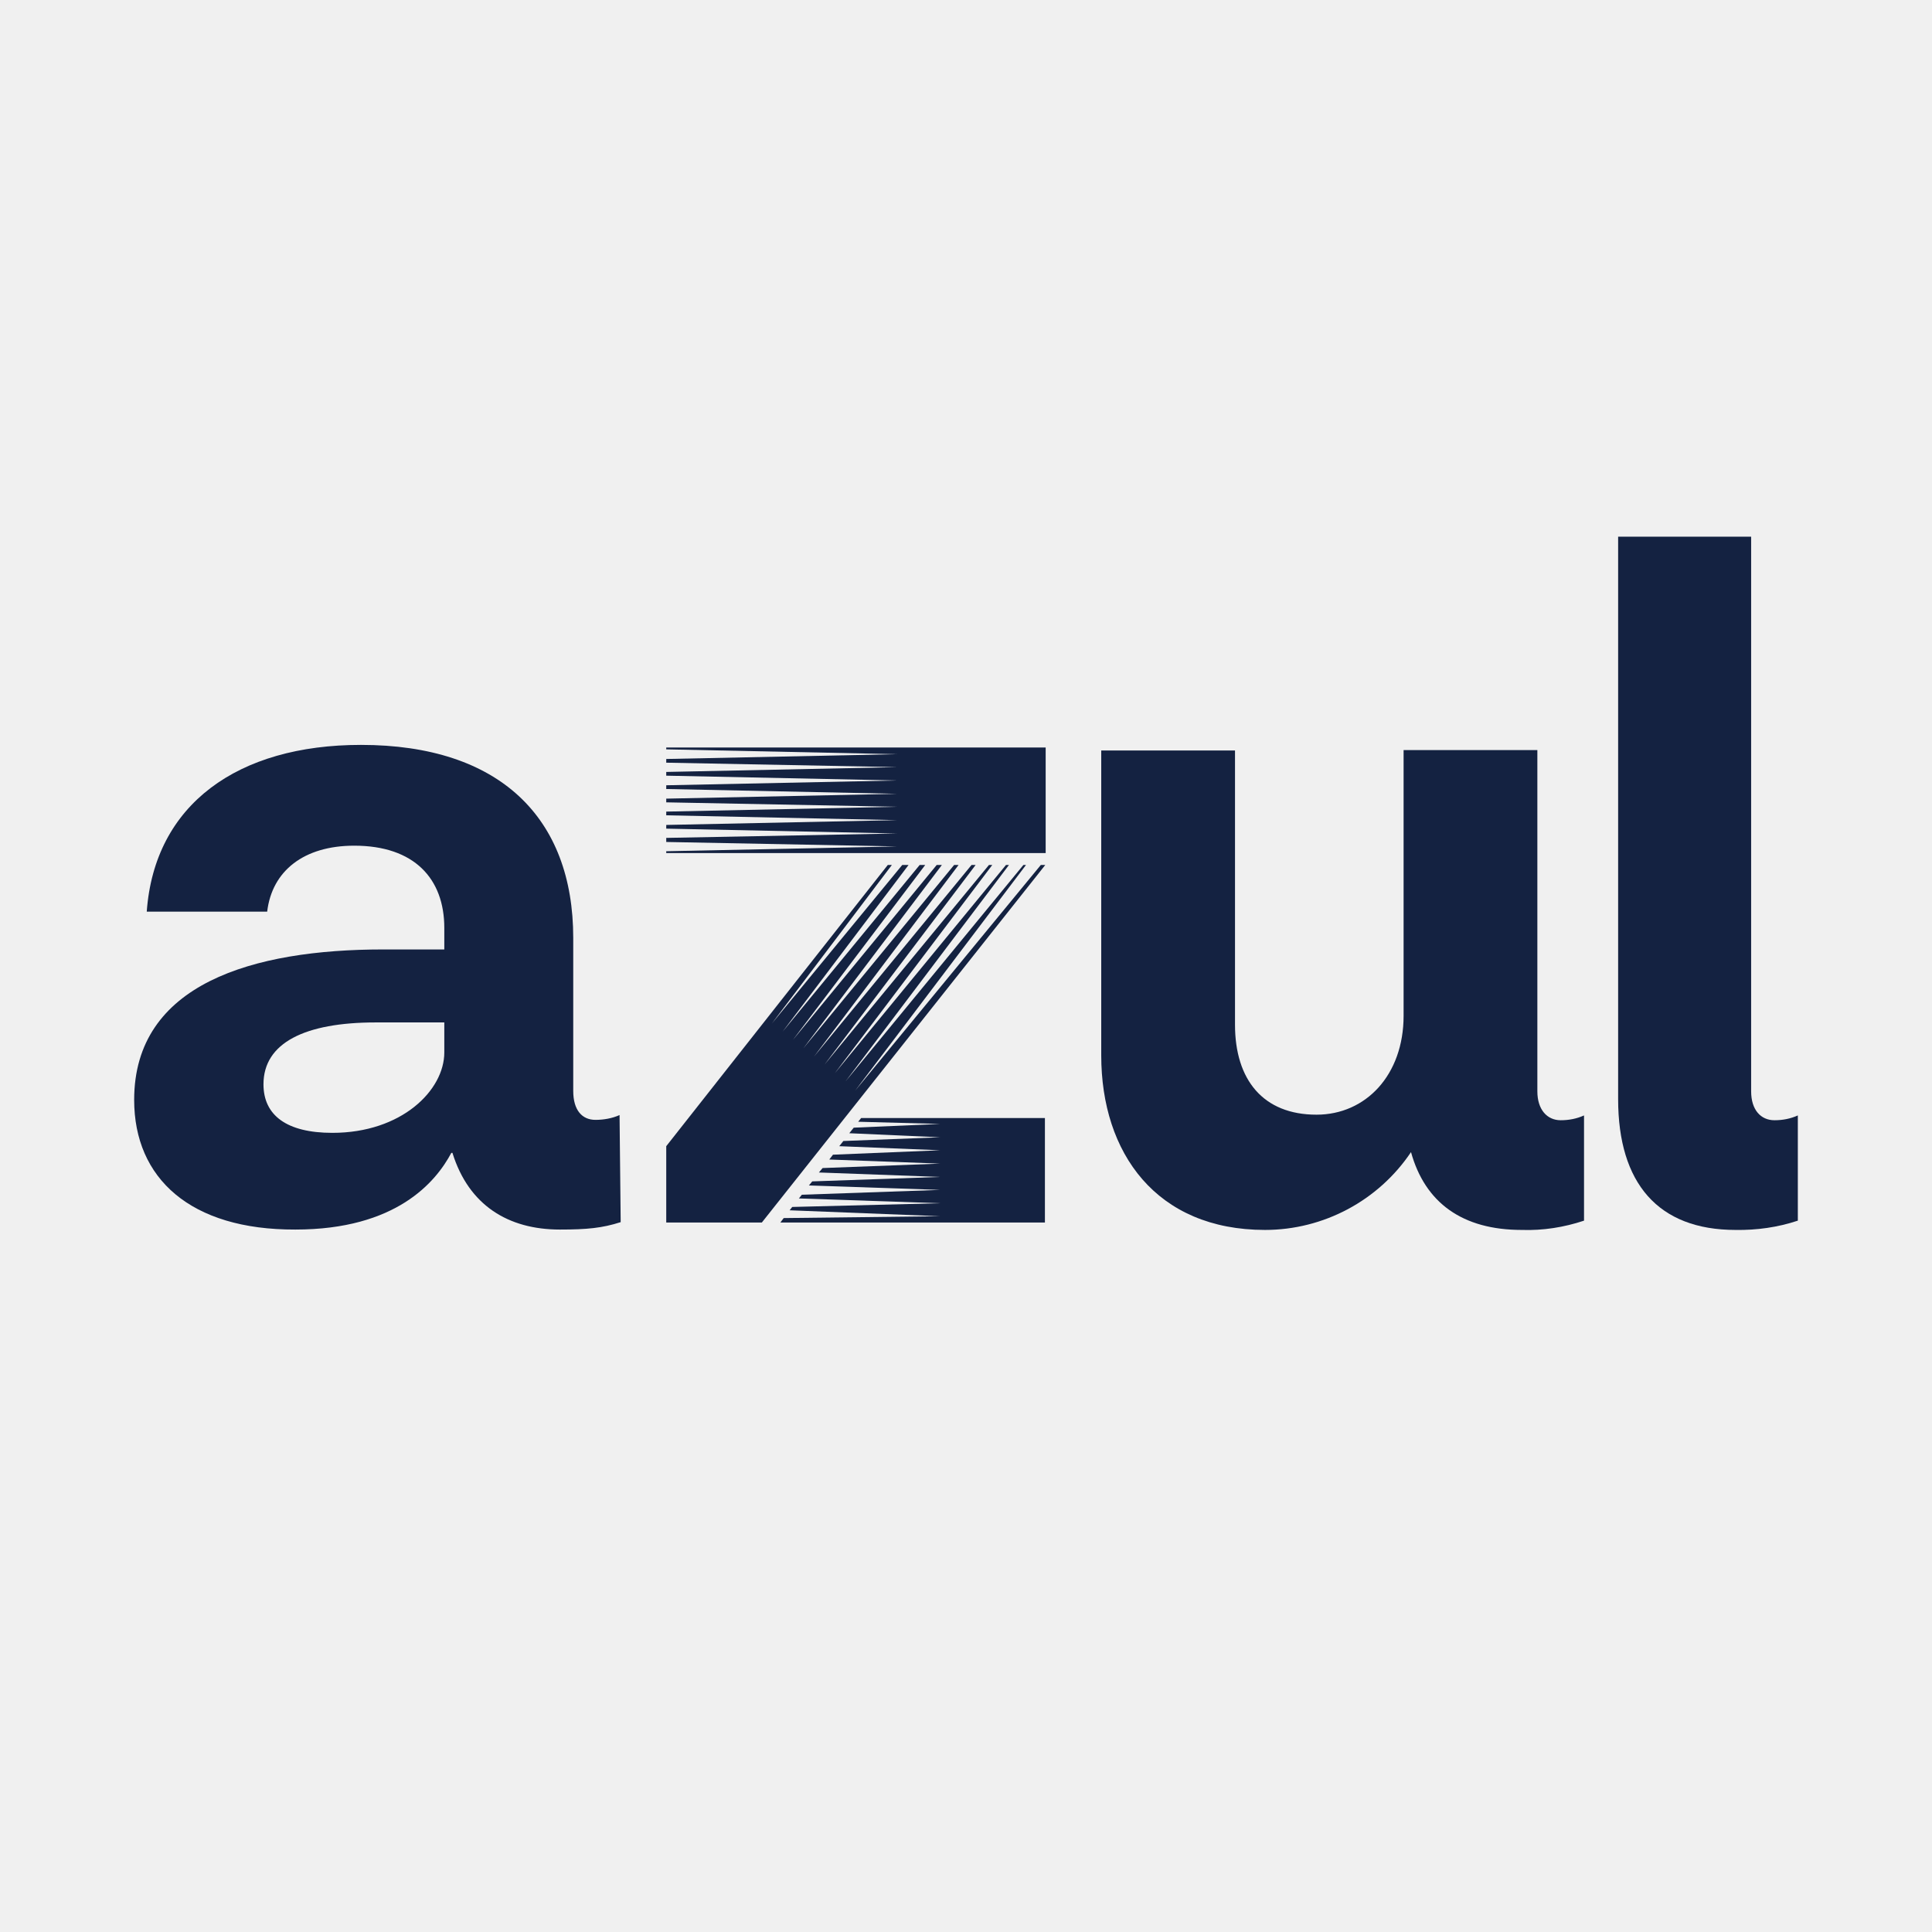
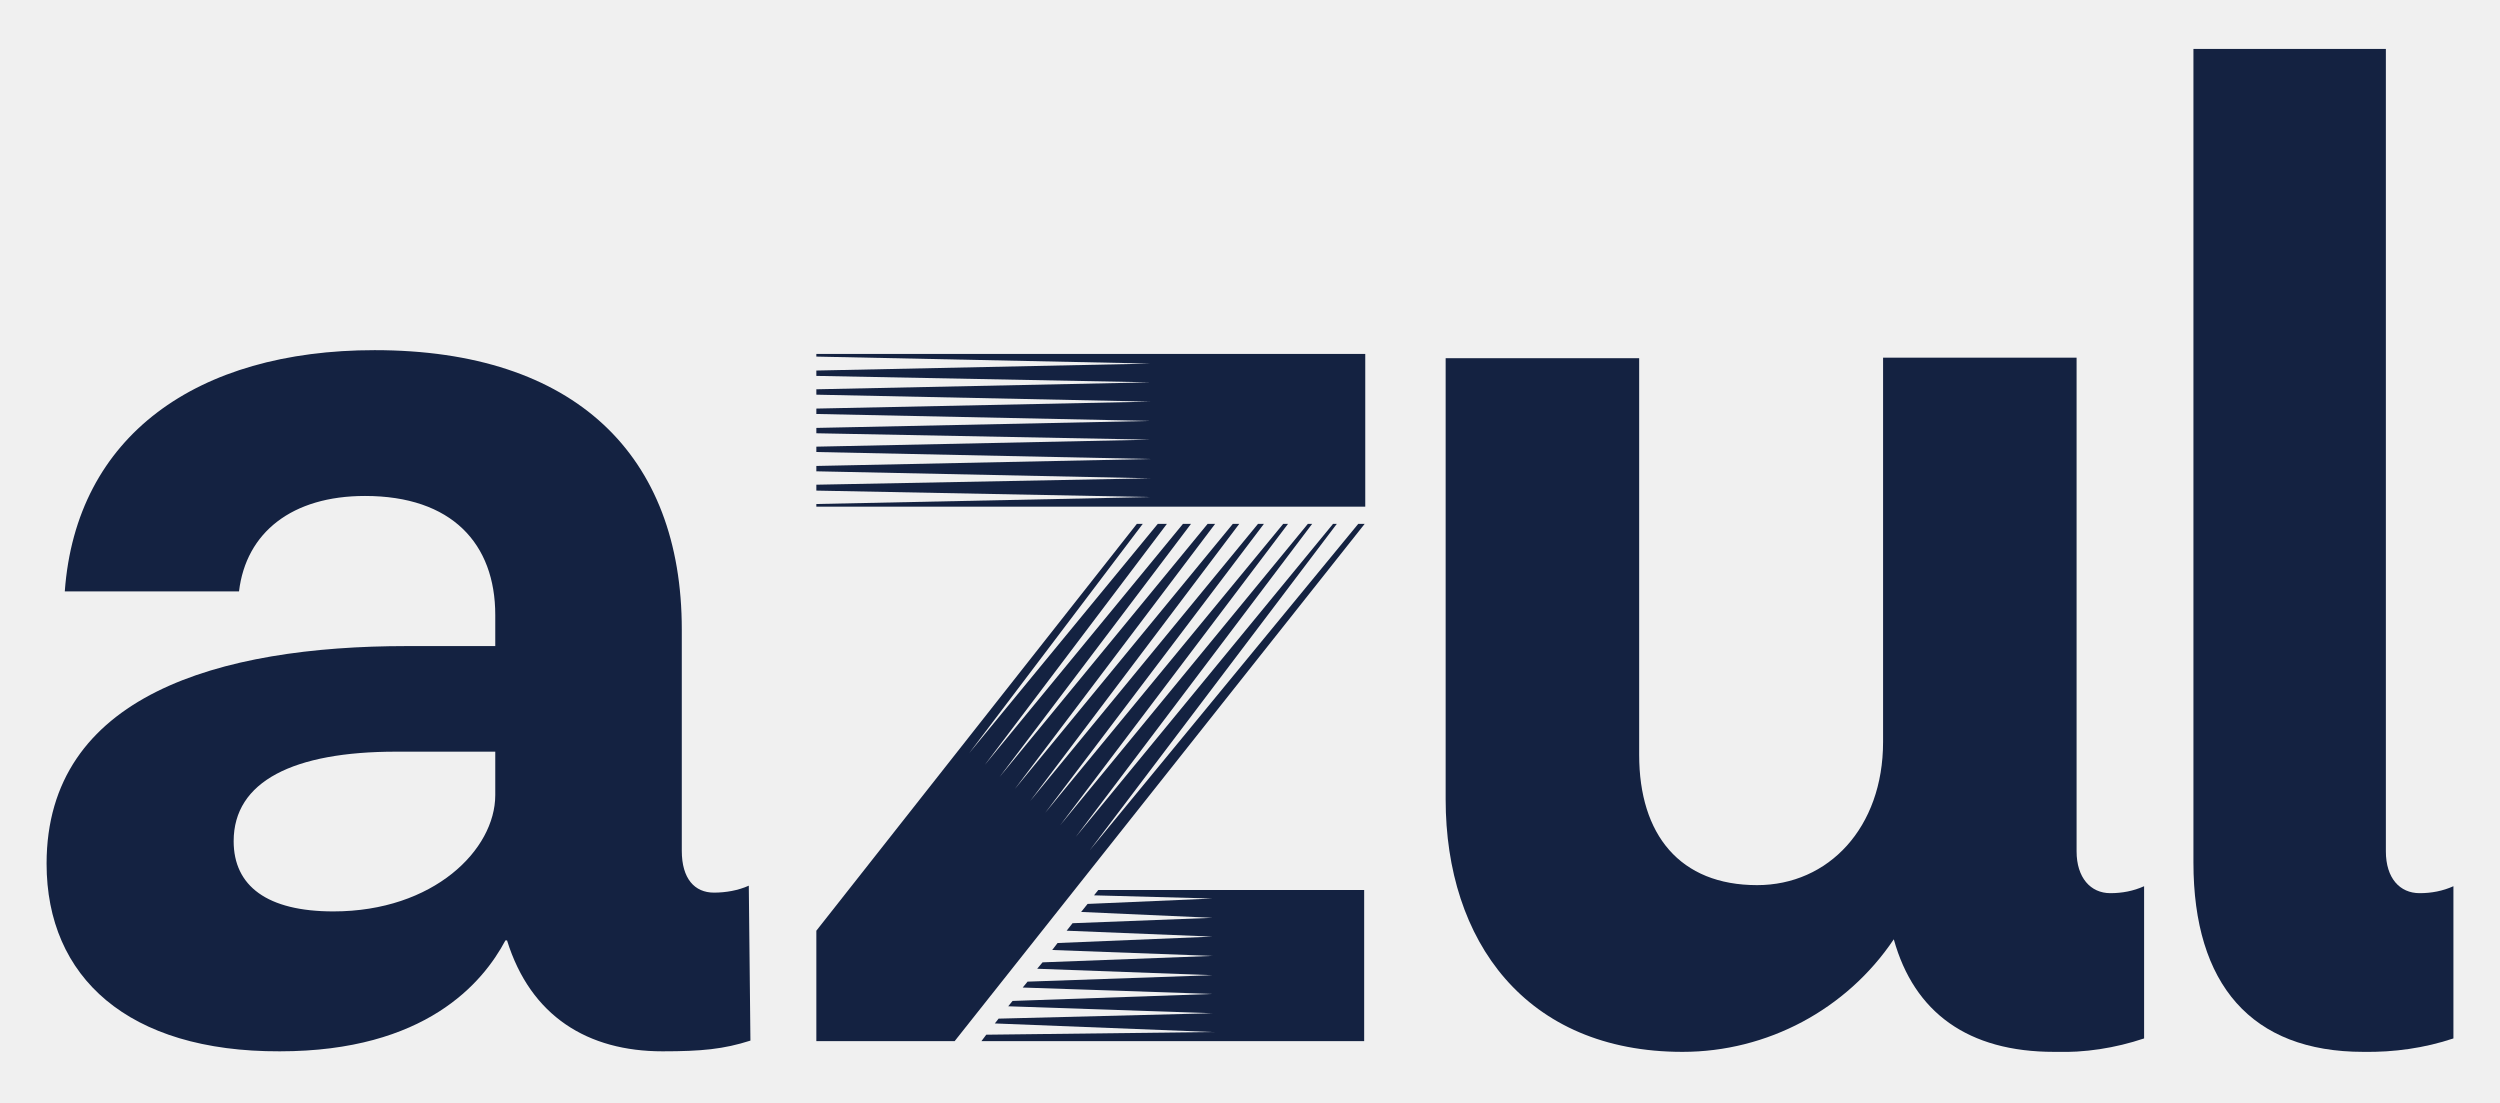
- <svg xmlns="http://www.w3.org/2000/svg" width="72" height="72" viewBox="0 0 72 72" fill="none">
+ <svg xmlns="http://www.w3.org/2000/svg" width="64.40" height="28.40" viewBox="3.80 18.74 64.40 28.40" fill="none">
  <g clip-path="url(#clip0_1_100)">
    <path d="M32.092 41.666L31.982 41.804L35.033 41.886L31.816 42.025L31.65 42.232L35.033 42.383L31.429 42.522L31.277 42.715L35.033 42.867L31.043 43.032L30.905 43.212L35.033 43.364L30.656 43.53L30.518 43.695L35.033 43.861L30.27 44.027L30.145 44.179L35.033 44.344L29.883 44.524L29.772 44.662L35.033 44.841L29.524 44.98L29.427 45.104L35.033 45.325L29.206 45.394L29.082 45.559H38.941V41.666H32.092Z" fill="#142241" />
    <path d="M31.871 40.644L38.237 32.234H38.14L31.512 40.298L37.602 32.234H37.491L31.112 39.995L36.98 32.234H36.856L30.725 39.677L36.359 32.234H36.207L30.338 39.373L35.724 32.234H35.558L29.938 39.069L35.102 32.234H34.909L29.551 38.752L34.481 32.234H34.274L29.165 38.448L33.86 32.234H33.625L28.764 38.144L33.238 32.234H33.086L24.829 42.715V45.559H28.392L38.955 32.234H38.789L31.871 40.644Z" fill="#142241" />
    <path d="M23.131 45.546C22.44 45.767 21.874 45.822 20.866 45.822C18.947 45.822 17.469 44.924 16.861 42.964H16.82C16.24 44.054 14.763 45.822 11.007 45.822C7.099 45.836 5 43.916 5 40.989C5 36.653 9.446 35.383 14.279 35.383H16.558V34.582C16.558 32.745 15.439 31.516 13.202 31.516C11.324 31.516 10.137 32.455 9.957 33.974H5.469C5.759 29.97 8.866 27.76 13.451 27.76C18.615 27.76 21.363 30.467 21.363 34.955V40.657C21.363 41.376 21.694 41.734 22.192 41.734C22.495 41.734 22.813 41.679 23.089 41.555L23.131 45.546ZM16.558 39.221V38.103H14.003C11.366 38.103 9.819 38.862 9.819 40.409C9.819 41.569 10.689 42.218 12.387 42.218C14.97 42.218 16.558 40.63 16.558 39.221Z" fill="#142241" />
    <path d="M67 45.49C66.254 45.739 65.467 45.849 64.68 45.836C61.794 45.836 60.303 44.096 60.303 40.961V20H65.26V40.671C65.26 41.362 65.619 41.748 66.13 41.748C66.434 41.748 66.724 41.693 67 41.569V45.49Z" fill="#142241" />
    <path d="M59.032 41.569C58.756 41.693 58.466 41.748 58.163 41.748C57.652 41.748 57.293 41.348 57.293 40.671V27.954H52.308V37.854C52.308 40.064 50.899 41.541 49.063 41.541C47.074 41.541 46.025 40.243 46.025 38.186V27.968H41.04V39.332C41.04 42.977 43.098 45.836 47.143 45.836C49.325 45.836 51.369 44.745 52.584 42.936C53.109 44.828 54.503 45.836 56.713 45.836C57.5 45.863 58.287 45.739 59.032 45.49V41.569Z" fill="#142241" />
    <path d="M24.829 27.857V27.926L33.432 28.106L24.829 28.285V28.423L33.432 28.589L24.829 28.768V28.907L33.432 29.086L24.829 29.265V29.404L33.432 29.583L24.829 29.763V29.901L33.432 30.066L24.829 30.246V30.384L33.432 30.564L24.829 30.743V30.881L33.432 31.061L24.829 31.226V31.378L33.432 31.544L24.829 31.723V31.792H38.969V27.857H24.829Z" fill="#142241" />
  </g>
  <defs>
    <clipPath id="clip0_1_100">
      <rect width="62" height="25.836" fill="white" transform="translate(5 20)" />
    </clipPath>
  </defs>
</svg>
